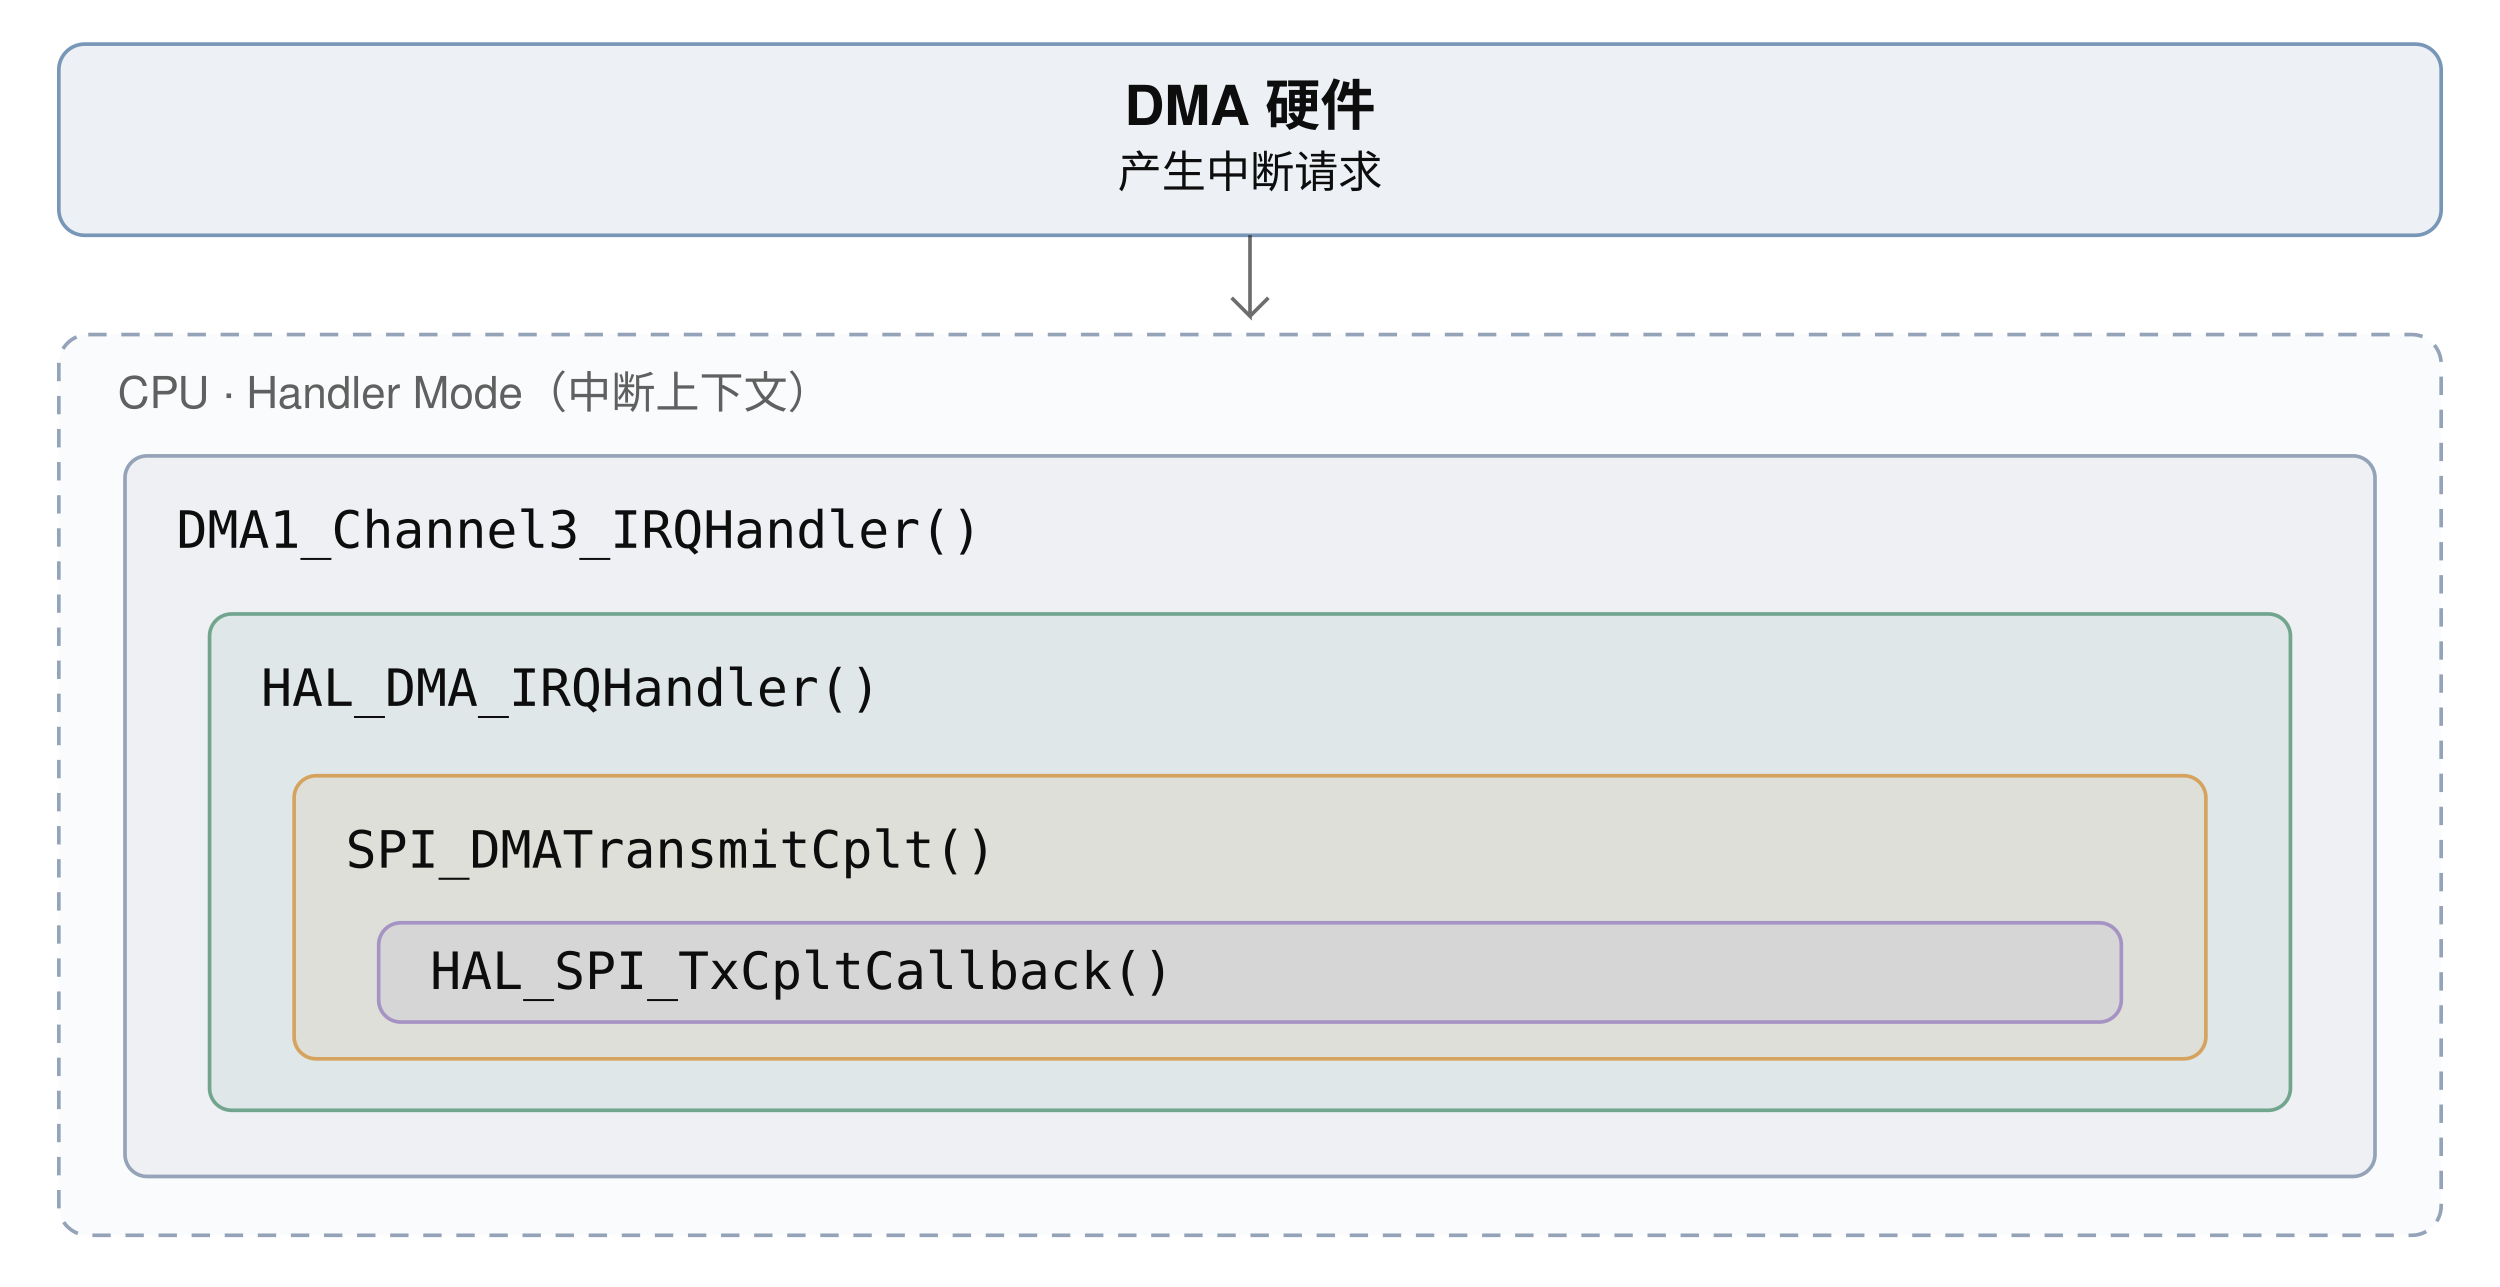
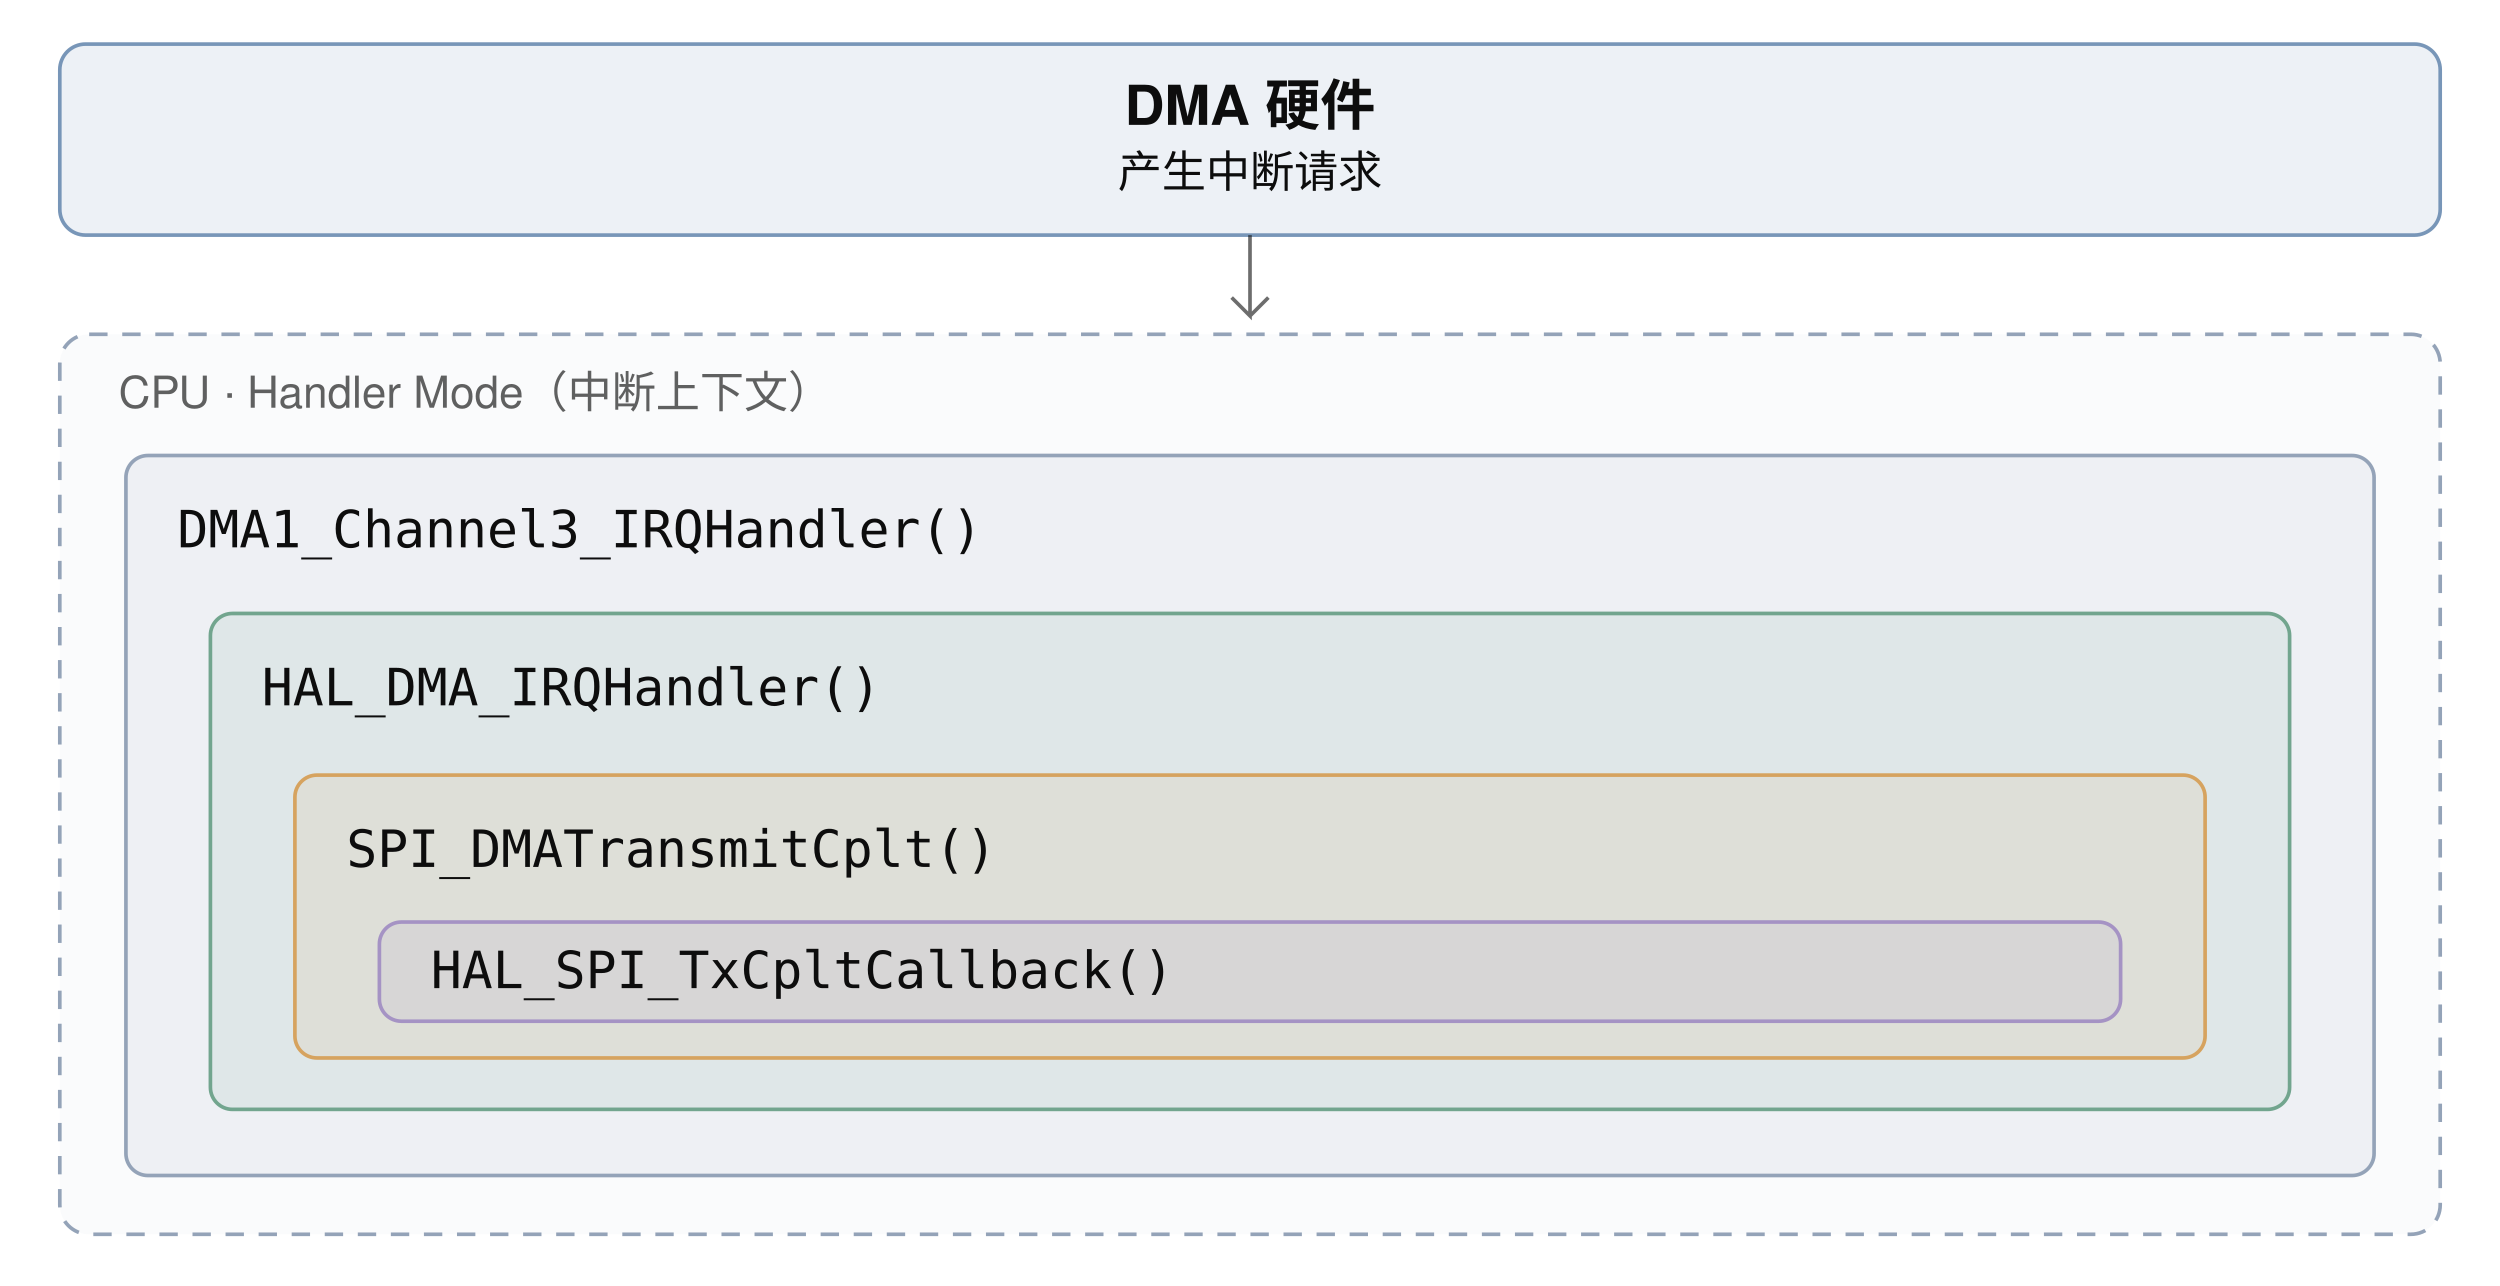
- <svg xmlns="http://www.w3.org/2000/svg" font-family="-apple-system-body, ui-sans-serif, -apple-system, system-ui, &quot;Segoe UI&quot;, Helvetica, &quot;Apple Color Emoji&quot;, Arial, sans-serif, &quot;Segoe UI Emoji&quot;, &quot;Segoe UI Symbol&quot;" font-weight="400" data-d-component="svg" fill="currentColor" style="color:rgb(13, 13, 13)" viewBox="0 0 680 350" width="100%">
+ <svg xmlns="http://www.w3.org/2000/svg" font-family="-apple-system-body, ui-sans-serif, -apple-system, system-ui, &quot;Segoe UI&quot;, Helvetica, &quot;Apple Color Emoji&quot;, Arial, sans-serif, &quot;Segoe UI Emoji&quot;, &quot;Segoe UI Symbol&quot;" font-weight="400" fill="#0d0d0d" viewBox="0 0 680 350" width="770" height="396">
  <rect x="16" y="12" width="648" height="52" rx="7" fill="#7896B8" fill-opacity=".13" stroke="#7896B8" />
-   <text x="340" y="34" font-size="15" text-anchor="middle" font-weight="600" fill="currentColor">DMA 硬件</text>
-   <text x="340" y="51" font-size="12" text-anchor="middle" fill="currentColor">产生中断请求</text>
-   <path d="M340 64 V86 l-5 -5 m5 5 l5 -5" fill="none" stroke="currentColor" stroke-opacity=".6" />
+   <text x="340" y="34" font-size="15" text-anchor="middle" font-weight="600" fill="#0d0d0d">DMA 硬件</text>
+   <text x="340" y="51" font-size="12" text-anchor="middle" fill="#0d0d0d">产生中断请求</text>
+   <path d="M340 64 V86 l-5 -5 m5 5 l5 -5" fill="none" stroke="#0d0d0d" stroke-opacity=".6" />
  <rect x="16" y="91" width="648" height="245" rx="8" fill="#94a3b8" fill-opacity=".045" stroke="#94a3b8" stroke-dasharray="5 4" />
-   <text x="32" y="111" font-size="12" fill="currentColor" opacity=".65">CPU · Handler Mode（中断上下文）</text>
+   <text x="32" y="111" font-size="12" fill="#0d0d0d" opacity=".65">CPU · Handler Mode（中断上下文）</text>
  <rect x="34" y="124" width="612" height="196" rx="6" fill="#94a3b8" fill-opacity=".12" stroke="#94a3b8" />
-   <text x="48" y="149" font-size="14" font-family="monospace" fill="currentColor">DMA1_Channel3_IRQHandler()</text>
+   <text x="48" y="149" font-size="14" font-family="monospace" fill="#0d0d0d">DMA1_Channel3_IRQHandler()</text>
  <rect x="57" y="167" width="566" height="135" rx="6" fill="#72a58e" fill-opacity=".12" stroke="#72a58e" />
-   <text x="71" y="192" font-size="14" font-family="monospace" fill="currentColor">HAL_DMA_IRQHandler()</text>
+   <text x="71" y="192" font-size="14" font-family="monospace" fill="#0d0d0d">HAL_DMA_IRQHandler()</text>
  <rect x="80" y="211" width="520" height="77" rx="6" fill="#d6a35f" fill-opacity=".12" stroke="#d6a35f" />
-   <text x="94" y="236" font-size="14" font-family="monospace" fill="currentColor">SPI_DMATransmitCplt()</text>
+   <text x="94" y="236" font-size="14" font-family="monospace" fill="#0d0d0d">SPI_DMATransmitCplt()</text>
  <rect x="103" y="251" width="474" height="27" rx="6" fill="#a593c4" fill-opacity=".12" stroke="#a593c4" />
-   <text x="117" y="269" font-size="14" font-family="monospace" fill="currentColor">HAL_SPI_TxCpltCallback()</text>
+   <text x="117" y="269" font-size="14" font-family="monospace" fill="#0d0d0d">HAL_SPI_TxCpltCallback()</text>
</svg>
